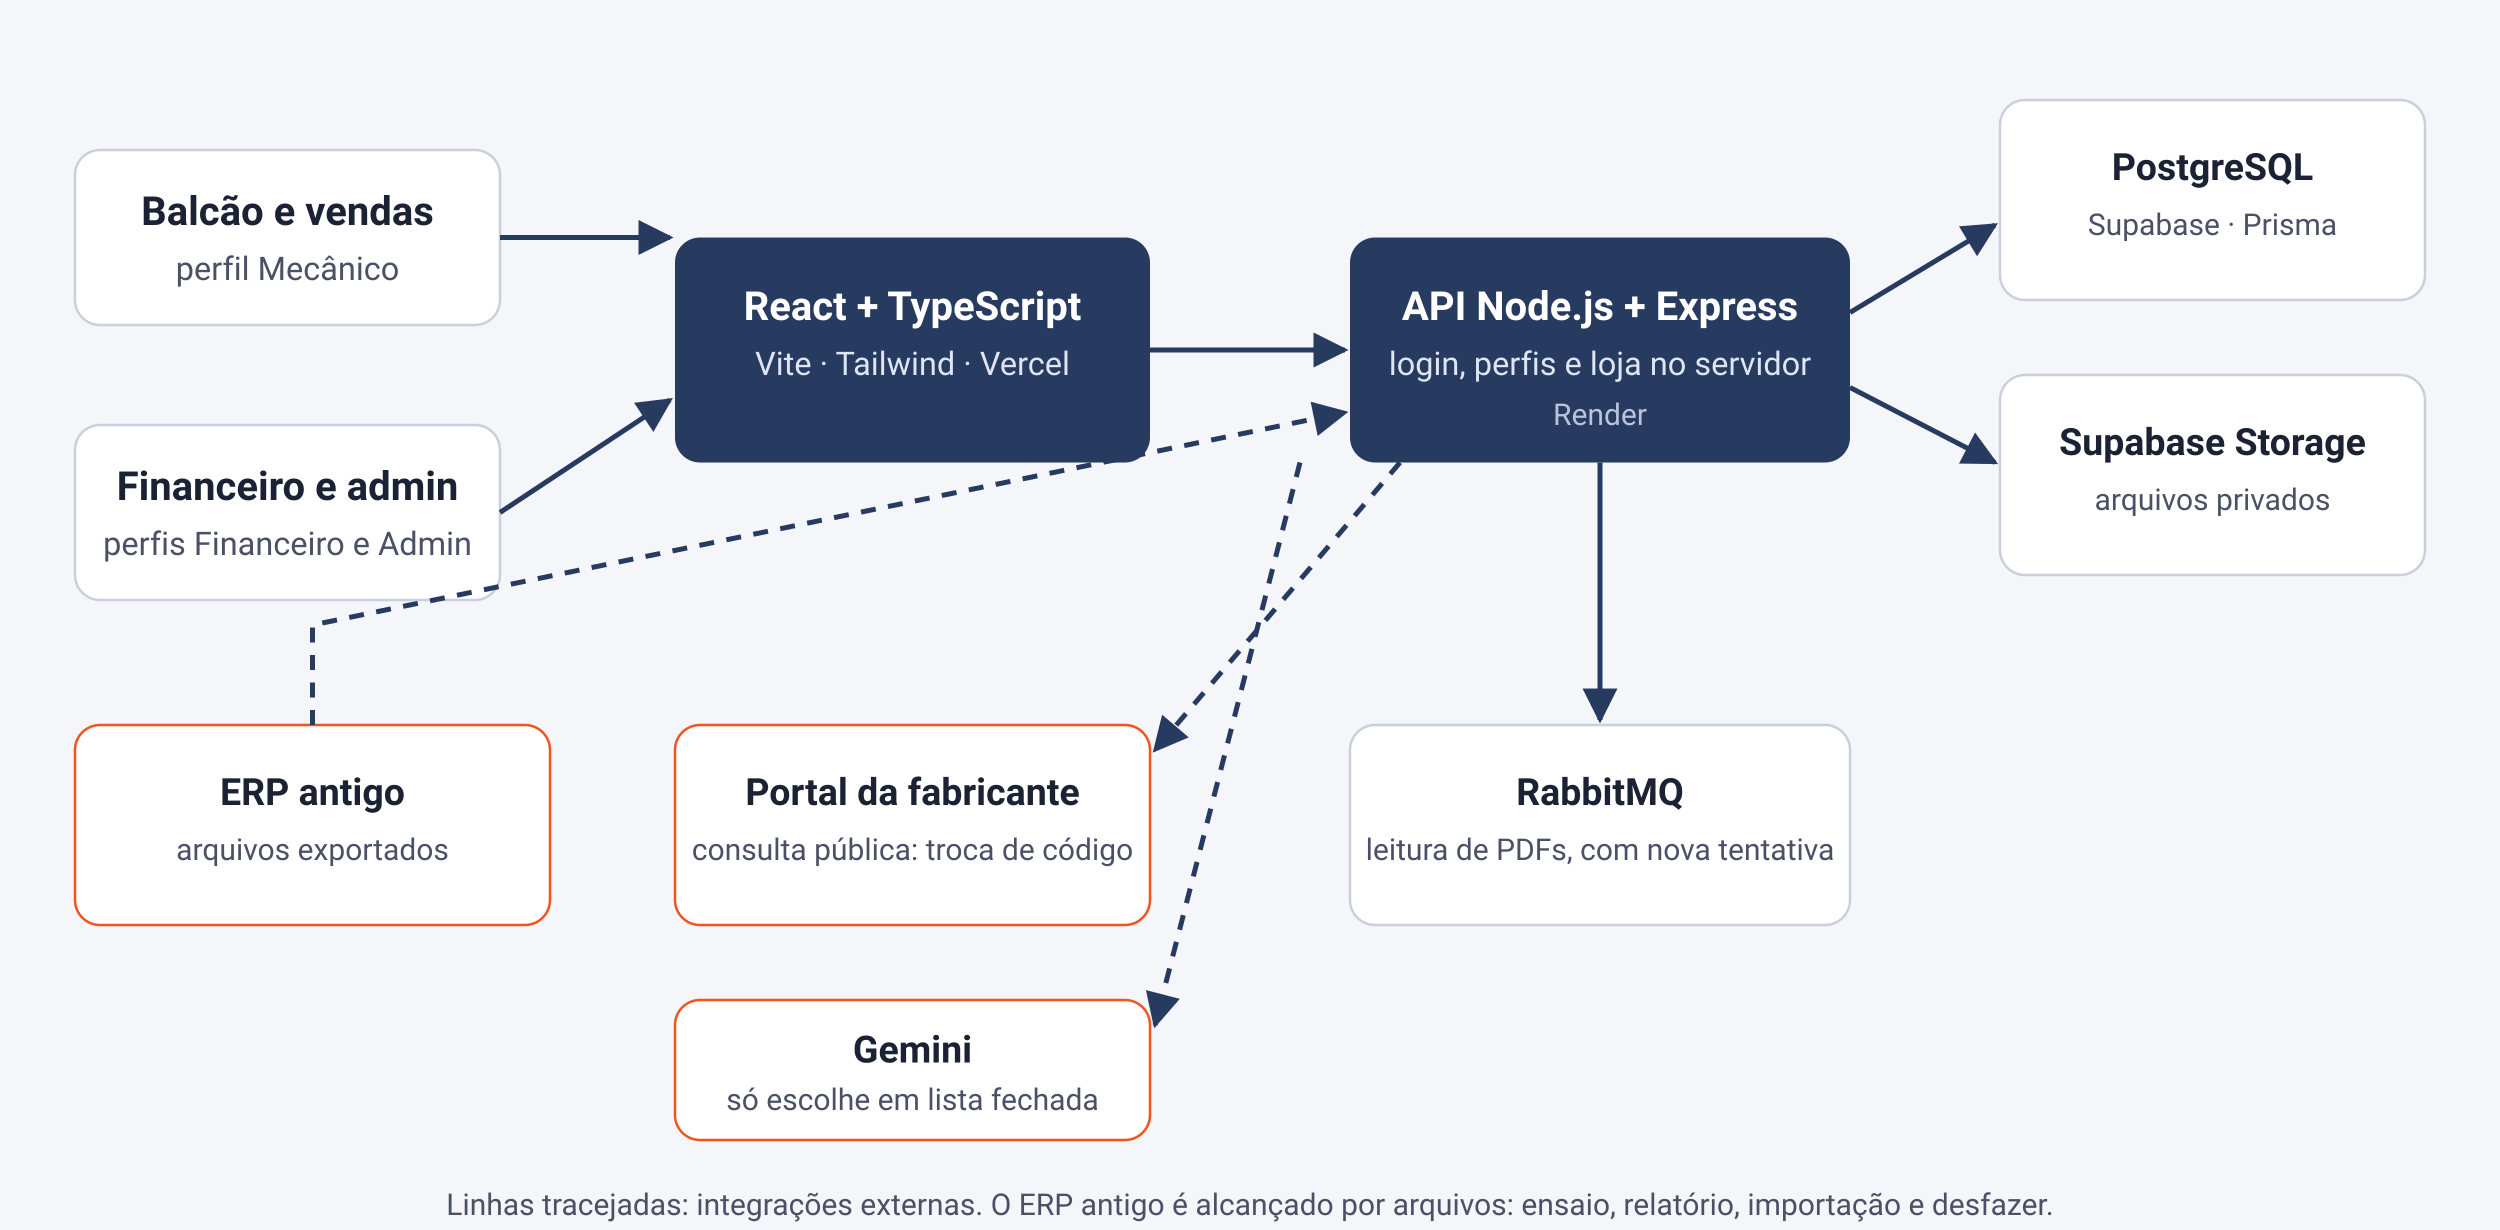
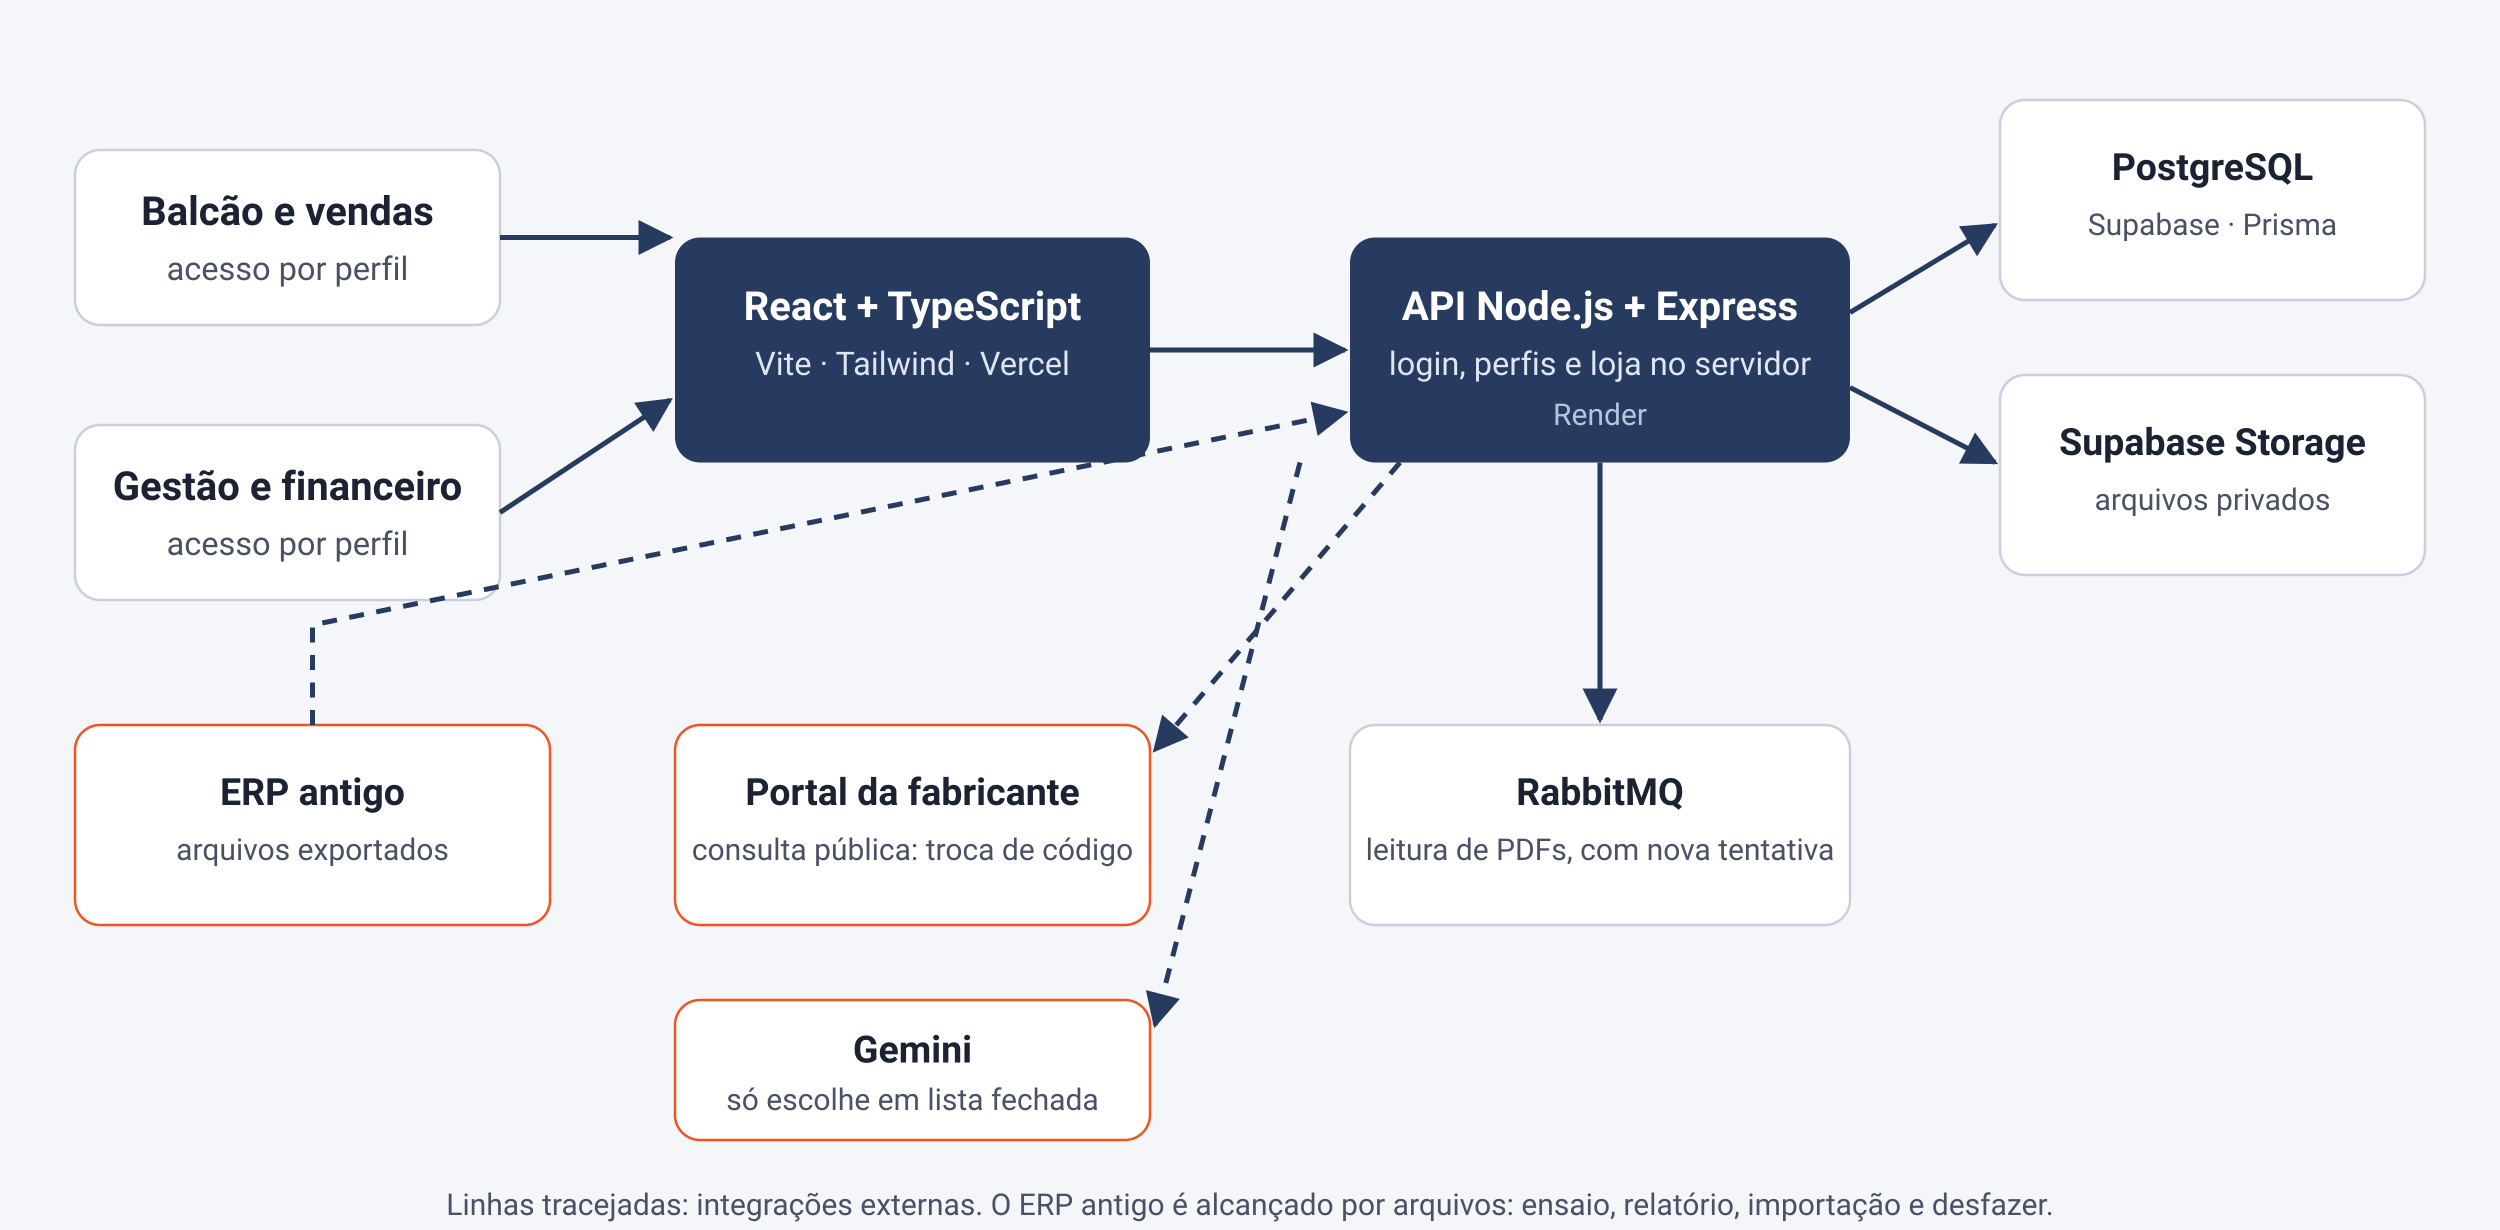
<svg xmlns="http://www.w3.org/2000/svg" viewBox="0 0 1000 492" font-family="Roboto, Arial, sans-serif">
  <defs>
    <marker id="seta" viewBox="0 0 10 10" refX="9" refY="5" markerWidth="7" markerHeight="7" orient="auto-start-reverse">
      <path d="M0 0 L10 5 L0 10 z" fill="#273a60" />
    </marker>
  </defs>
  <rect width="1000" height="492" fill="#f5f6f9" />
  <rect x="30" y="60" width="170" height="70" rx="10" fill="#ffffff" stroke="#c9cfdd" />
  <text x="115" y="90" text-anchor="middle" font-size="16" font-weight="700" fill="#1b2234">Balcão e vendas</text>
-   <text x="115" y="112" text-anchor="middle" font-size="13" fill="#4a5066">perfil Mecânico</text>
+   <text x="115" y="112" text-anchor="middle" font-size="13" fill="#4a5066">acesso por perfil</text>
  <rect x="30" y="170" width="170" height="70" rx="10" fill="#ffffff" stroke="#c9cfdd" />
-   <text x="115" y="200" text-anchor="middle" font-size="16" font-weight="700" fill="#1b2234">Financeiro e admin</text>
-   <text x="115" y="222" text-anchor="middle" font-size="13" fill="#4a5066">perfis Financeiro e Admin</text>
+   <text x="115" y="200" text-anchor="middle" font-size="16" font-weight="700" fill="#1b2234">Gestão e financeiro</text>
+   <text x="115" y="222" text-anchor="middle" font-size="13" fill="#4a5066">acesso por perfil</text>
  <rect x="270" y="95" width="190" height="90" rx="10" fill="#273a60" />
  <text x="365" y="128" text-anchor="middle" font-size="16" font-weight="700" fill="#ffffff">React + TypeScript</text>
  <text x="365" y="150" text-anchor="middle" font-size="13" fill="#dfe5f2">Vite · Tailwind · Vercel</text>
  <rect x="540" y="95" width="200" height="90" rx="10" fill="#273a60" />
  <text x="640" y="128" text-anchor="middle" font-size="16" font-weight="700" fill="#ffffff">API Node.js + Express</text>
  <text x="640" y="150" text-anchor="middle" font-size="13" fill="#dfe5f2">login, perfis e loja no servidor</text>
  <text x="640" y="170" text-anchor="middle" font-size="12" fill="#b9c4dc">Render</text>
  <rect x="800" y="40" width="170" height="80" rx="10" fill="#ffffff" stroke="#c9cfdd" />
  <text x="885" y="72" text-anchor="middle" font-size="15" font-weight="700" fill="#1b2234">PostgreSQL</text>
  <text x="885" y="94" text-anchor="middle" font-size="12" fill="#4a5066">Supabase · Prisma</text>
  <rect x="800" y="150" width="170" height="80" rx="10" fill="#ffffff" stroke="#c9cfdd" />
  <text x="885" y="182" text-anchor="middle" font-size="15" font-weight="700" fill="#1b2234">Supabase Storage</text>
  <text x="885" y="204" text-anchor="middle" font-size="12" fill="#4a5066">arquivos privados</text>
  <rect x="540" y="290" width="200" height="80" rx="10" fill="#ffffff" stroke="#c9cfdd" />
  <text x="640" y="322" text-anchor="middle" font-size="15" font-weight="700" fill="#1b2234">RabbitMQ</text>
  <text x="640" y="344" text-anchor="middle" font-size="12" fill="#4a5066">leitura de PDFs, com nova tentativa</text>
  <rect x="270" y="290" width="190" height="80" rx="10" fill="#ffffff" stroke="#f25420" />
  <text x="365" y="322" text-anchor="middle" font-size="15" font-weight="700" fill="#1b2234">Portal da fabricante</text>
  <text x="365" y="344" text-anchor="middle" font-size="12" fill="#4a5066">consulta pública: troca de código</text>
  <rect x="30" y="290" width="190" height="80" rx="10" fill="#ffffff" stroke="#f25420" />
  <text x="125" y="322" text-anchor="middle" font-size="15" font-weight="700" fill="#1b2234">ERP antigo</text>
  <text x="125" y="344" text-anchor="middle" font-size="12" fill="#4a5066">arquivos exportados</text>
  <rect x="270" y="400" width="190" height="56" rx="10" fill="#ffffff" stroke="#f25420" />
  <text x="365" y="425" text-anchor="middle" font-size="15" font-weight="700" fill="#1b2234">Gemini</text>
  <text x="365" y="444" text-anchor="middle" font-size="12" fill="#4a5066">só escolhe em lista fechada</text>
  <g stroke="#273a60" stroke-width="2" fill="none" marker-end="url(#seta)">
    <path d="M200 95 H268" />
    <path d="M200 205 L268 160" />
    <path d="M460 140 H538" />
    <path d="M740 125 L798 90" />
    <path d="M740 155 L798 185" />
    <path d="M640 185 V288" />
    <path d="M560 185 L462 300" stroke-dasharray="6 5" />
    <path d="M520 185 L462 410" stroke-dasharray="6 5" />
    <path d="M125 290 L125 250 L538 165" stroke-dasharray="6 5" />
  </g>
  <text x="500" y="486" text-anchor="middle" font-size="12" fill="#4a5066">Linhas tracejadas: integrações externas. O ERP antigo é alcançado por arquivos: ensaio, relatório, importação e desfazer.</text>
</svg>
